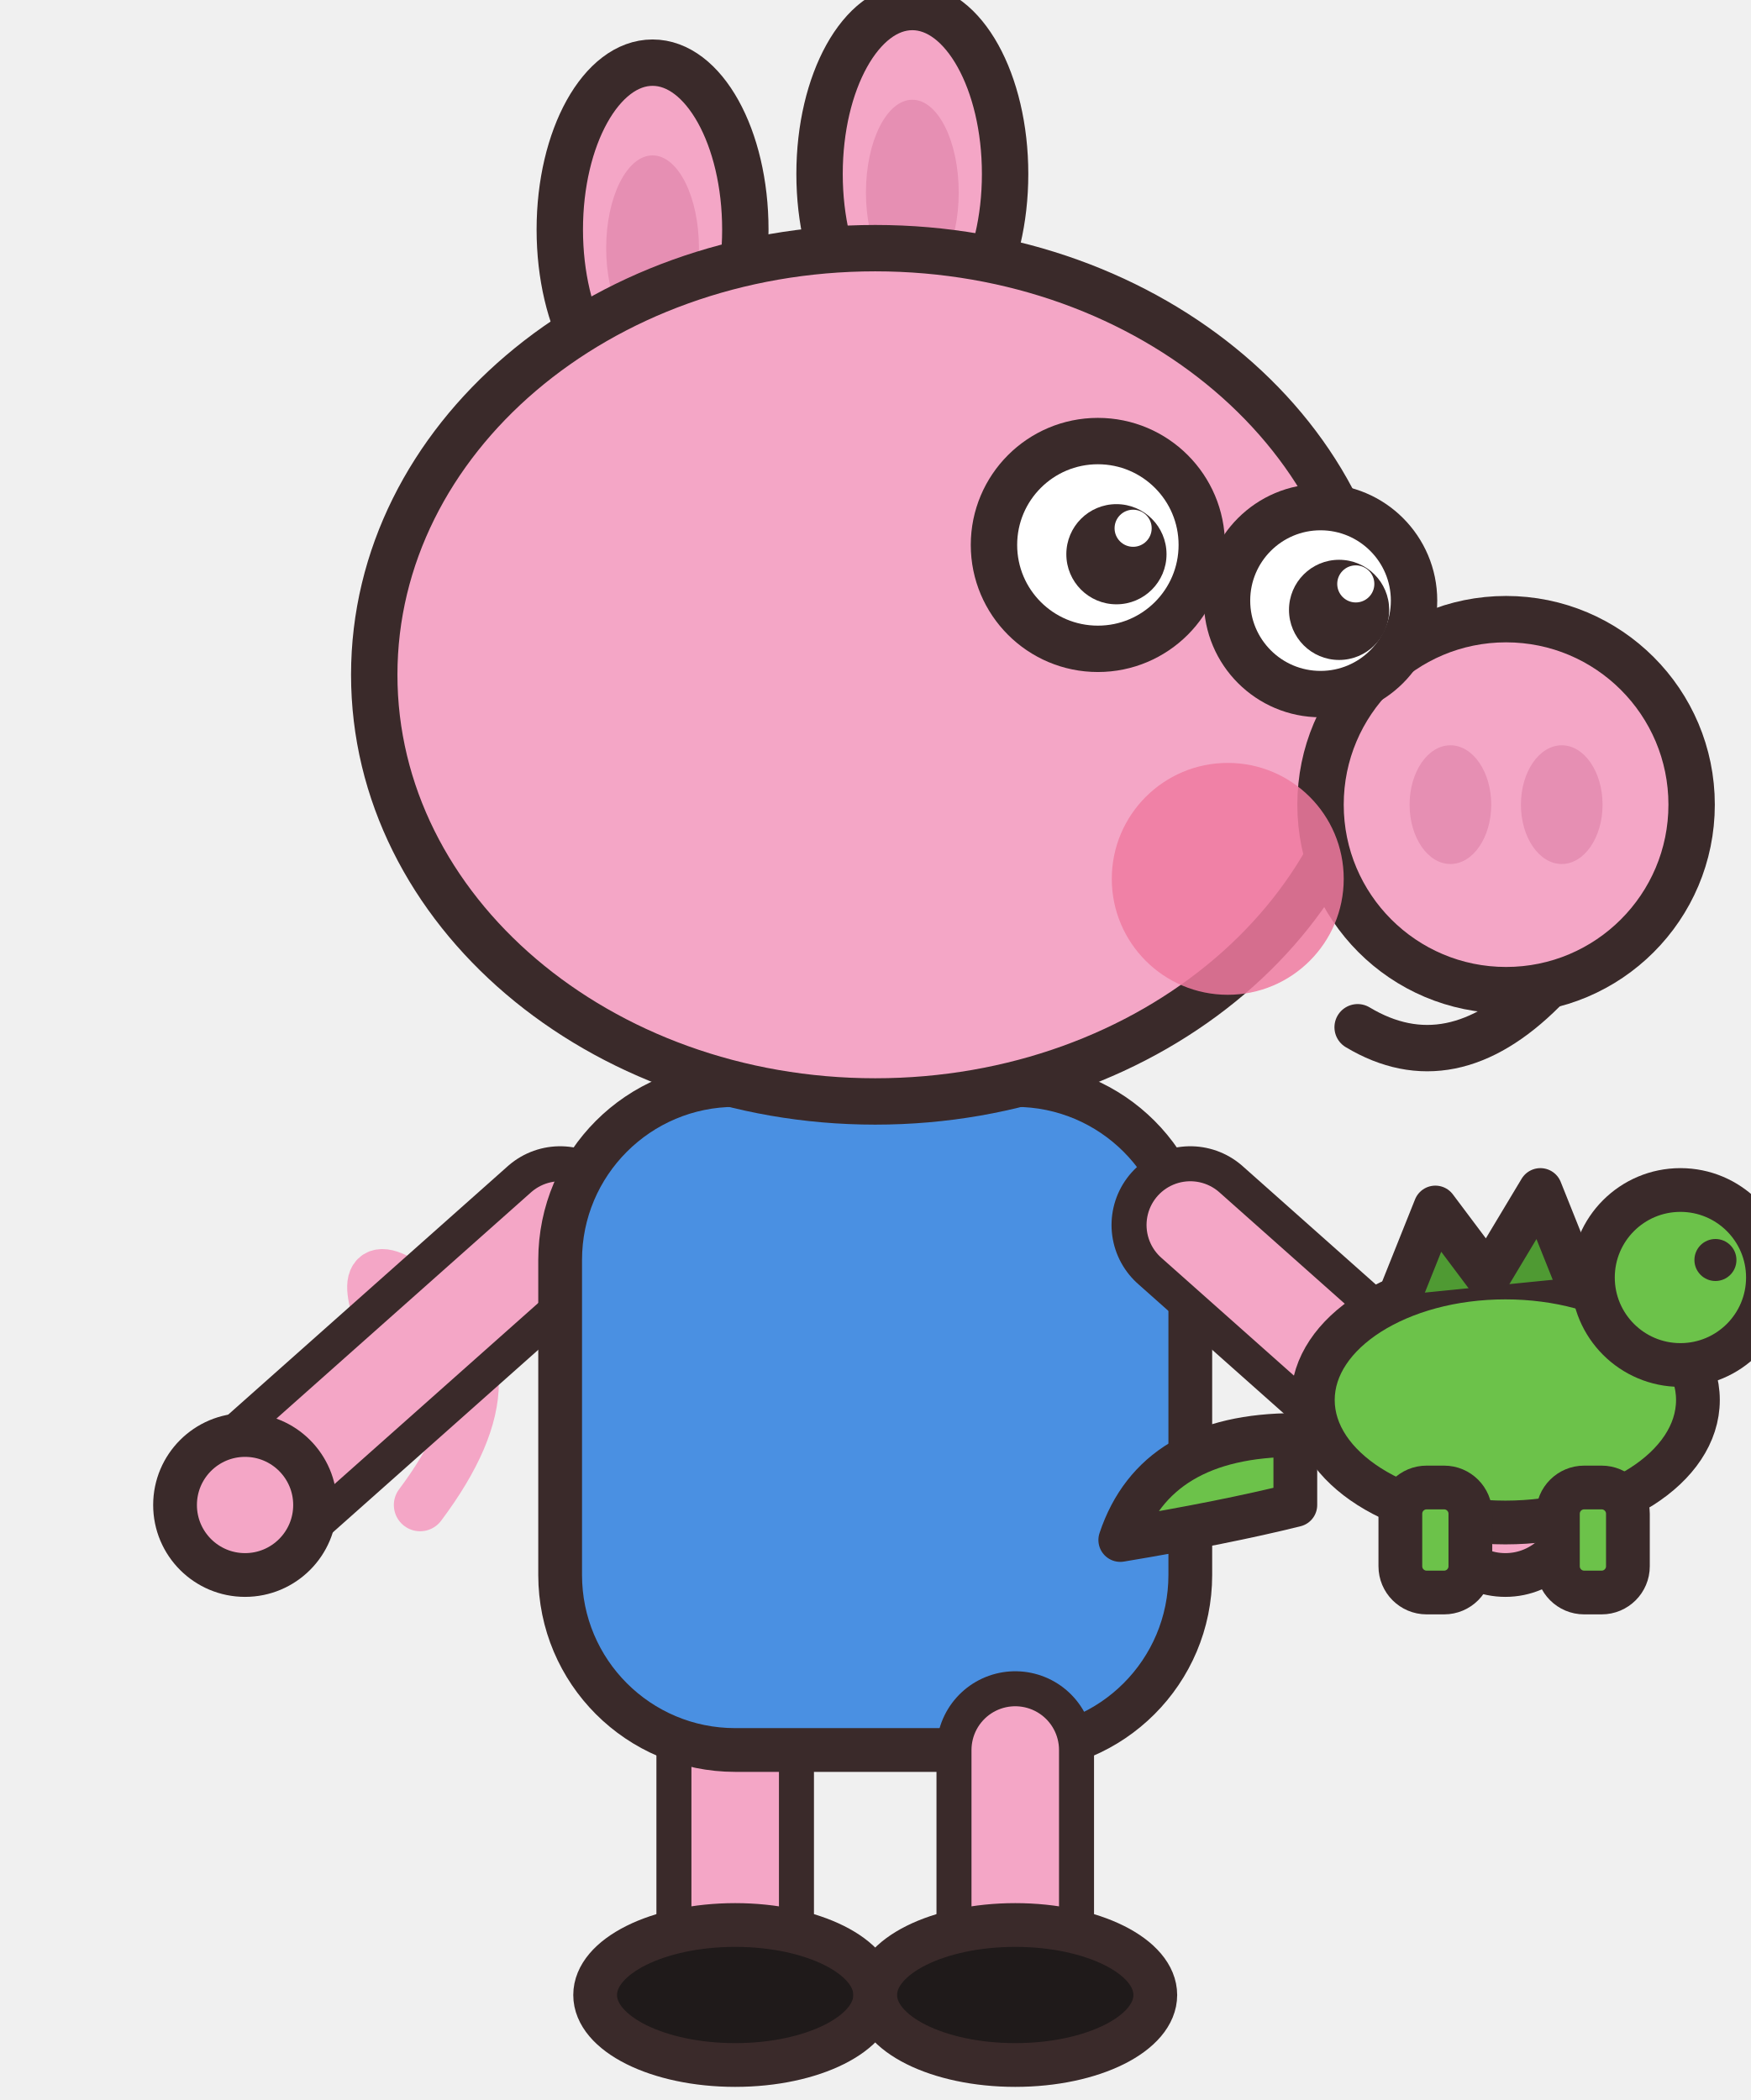
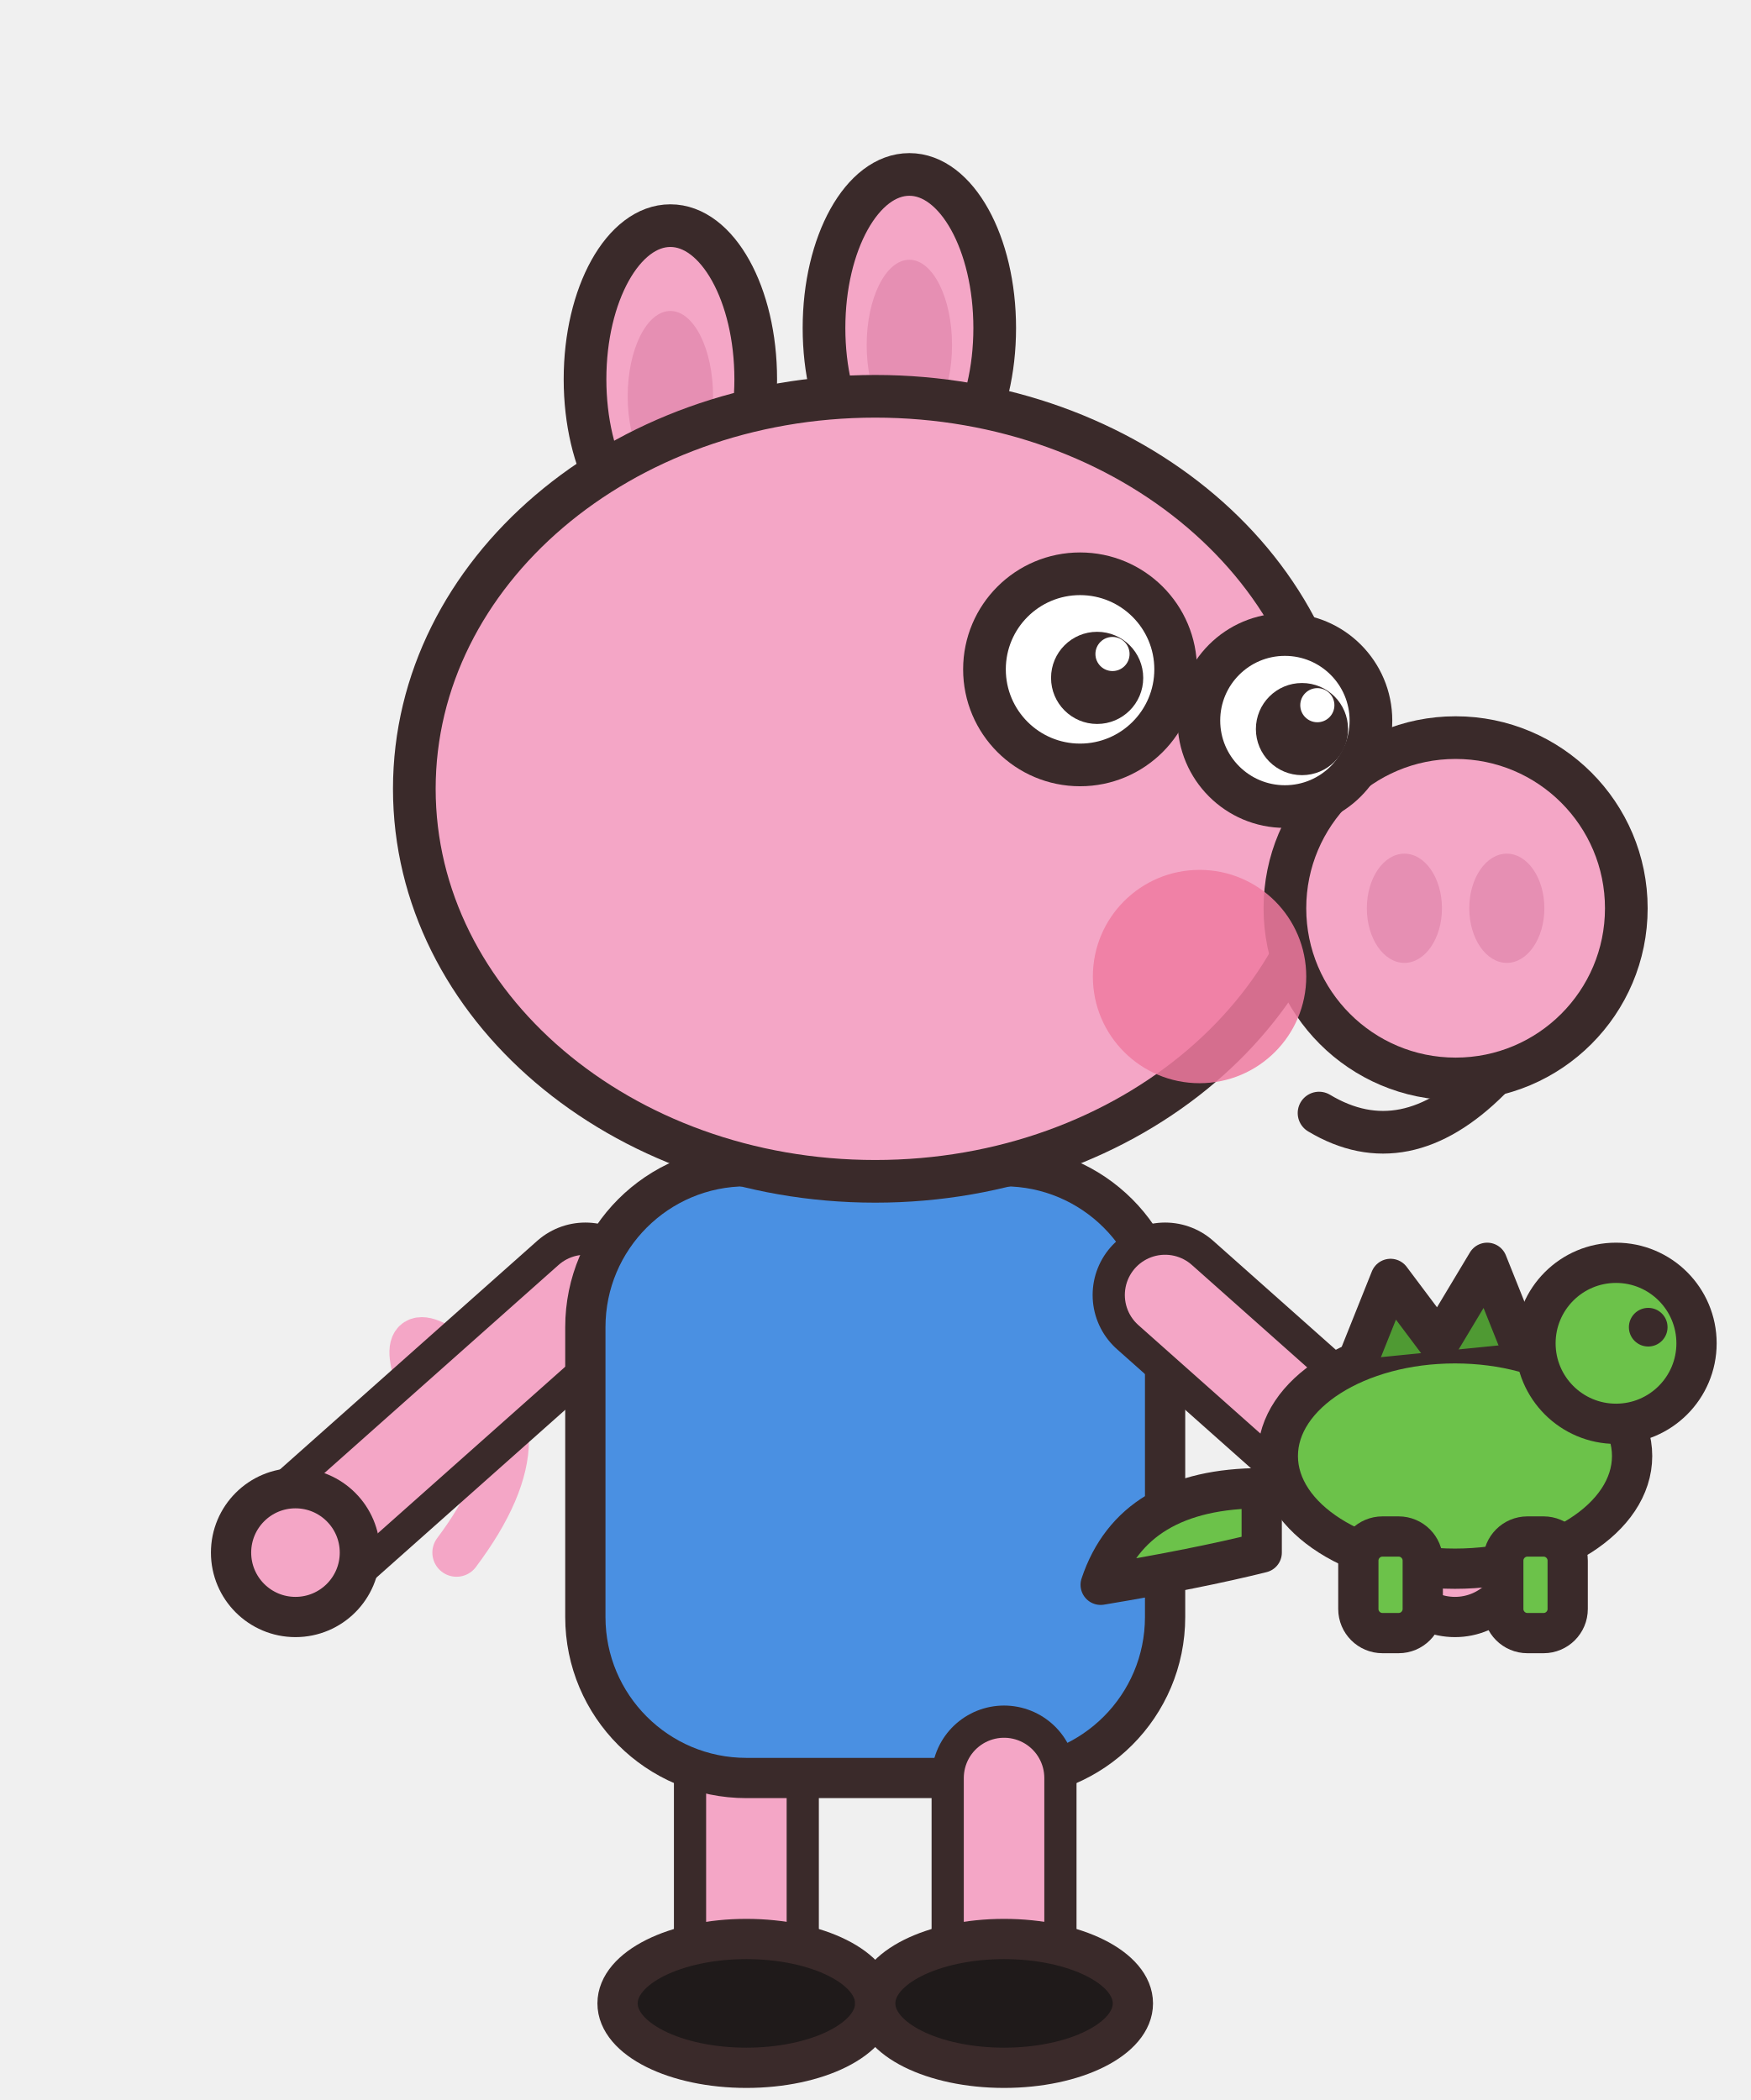
<svg xmlns="http://www.w3.org/2000/svg" viewBox="0 0 100 120">
-   <g stroke="#3a2a2a" stroke-linecap="round" stroke-linejoin="round" stroke-width="2.5">
+   <g stroke="#3a2a2a" stroke-linecap="round" stroke-linejoin="round" stroke-width="2.5" transform="matrix(.92 0 0 .92 4 9.6)">
    <path fill="none" stroke="#f4a6c6" stroke-width="3" d="M24 86q6-8 0-12-4-3-2 2" />
    <path stroke-width="9" d="M42 100v12" />
    <path stroke="#f4a6c6" stroke-width="5" d="M42 100v12" />
    <ellipse cx="42" cy="114" fill="#1f1a1a" rx="8" ry="4" />
    <path stroke-width="9" d="M32 70 14 86" />
    <path stroke="#f4a6c6" stroke-width="5" d="M32 70 14 86" />
    <circle cx="14" cy="86" r="4" fill="#f4a6c6" />
    <rect width="36" height="38" x="32" y="62" fill="#4a90e2" rx="10" />
    <path stroke-width="9" d="M58 100v12" />
    <path stroke="#f4a6c6" stroke-width="5" d="M58 100v12" />
    <ellipse cx="58" cy="114" fill="#1f1a1a" rx="8" ry="4" />
    <g transform="translate(-3 -3.84)scale(1.06)">
      <ellipse cx="38" cy="16" fill="#f4a6c6" rx="5" ry="9" />
      <ellipse cx="38" cy="17" fill="#e68fb3" stroke="none" rx="2.5" ry="5" />
      <ellipse cx="52" cy="13" fill="#f4a6c6" rx="5" ry="9" />
      <ellipse cx="52" cy="14" fill="#e68fb3" stroke="none" rx="2.5" ry="5" />
      <ellipse cx="50" cy="40" fill="#f4a6c6" rx="27" ry="23" />
      <circle cx="84" cy="47" r="10" fill="#f4a6c6" />
      <circle cx="84" cy="47" r="8.7" fill="#f4a6c6" stroke="none" />
      <ellipse cx="81" cy="47" fill="#e68fb3" stroke="none" rx="2.2" ry="3.2" />
      <ellipse cx="87" cy="47" fill="#e68fb3" stroke="none" rx="2.2" ry="3.2" />
      <circle cx="62" cy="33" r="5.6" fill="#fff" />
      <circle cx="63" cy="33.5" r="2.7" fill="#3a2a2a" stroke="none" />
      <circle cx="63.9" cy="32.1" r="1" fill="#fff" stroke="none" />
      <circle cx="74" cy="36" r="5.04" fill="#fff" />
      <circle cx="75" cy="36.5" r="2.7" fill="#3a2a2a" stroke="none" />
      <circle cx="75.9" cy="35.1" r="1" fill="#fff" stroke="none" />
      <circle cx="69" cy="51" r="6.25" fill="#f07aa0" fill-opacity=".85" stroke="none" />
      <path fill="none" d="M76 59q5 3 10-2" />
    </g>
    <path stroke-width="9" d="m68 70 18 16" />
    <path stroke="#f4a6c6" stroke-width="5" d="m68 70 18 16" />
    <circle cx="86" cy="86" r="4" fill="#f4a6c6" />
    <path fill="#6cc24a" d="M74 82q-8 0-10 6 6-1 10-2Z" />
    <ellipse cx="86" cy="80" fill="#6cc24a" rx="11" ry="7" />
    <circle cx="96" cy="73" r="5" fill="#6cc24a" />
    <circle cx="98" cy="72" r="1.2" fill="#3a2a2a" stroke="none" />
    <path fill="#4f9a33" d="m80 74 2-5 3 4 3-5 2 5" />
    <rect width="4" height="6" x="80" y="85" fill="#6cc24a" rx="1.5" />
    <rect width="4" height="6" x="89" y="85" fill="#6cc24a" rx="1.5" />
  </g>
</svg>
